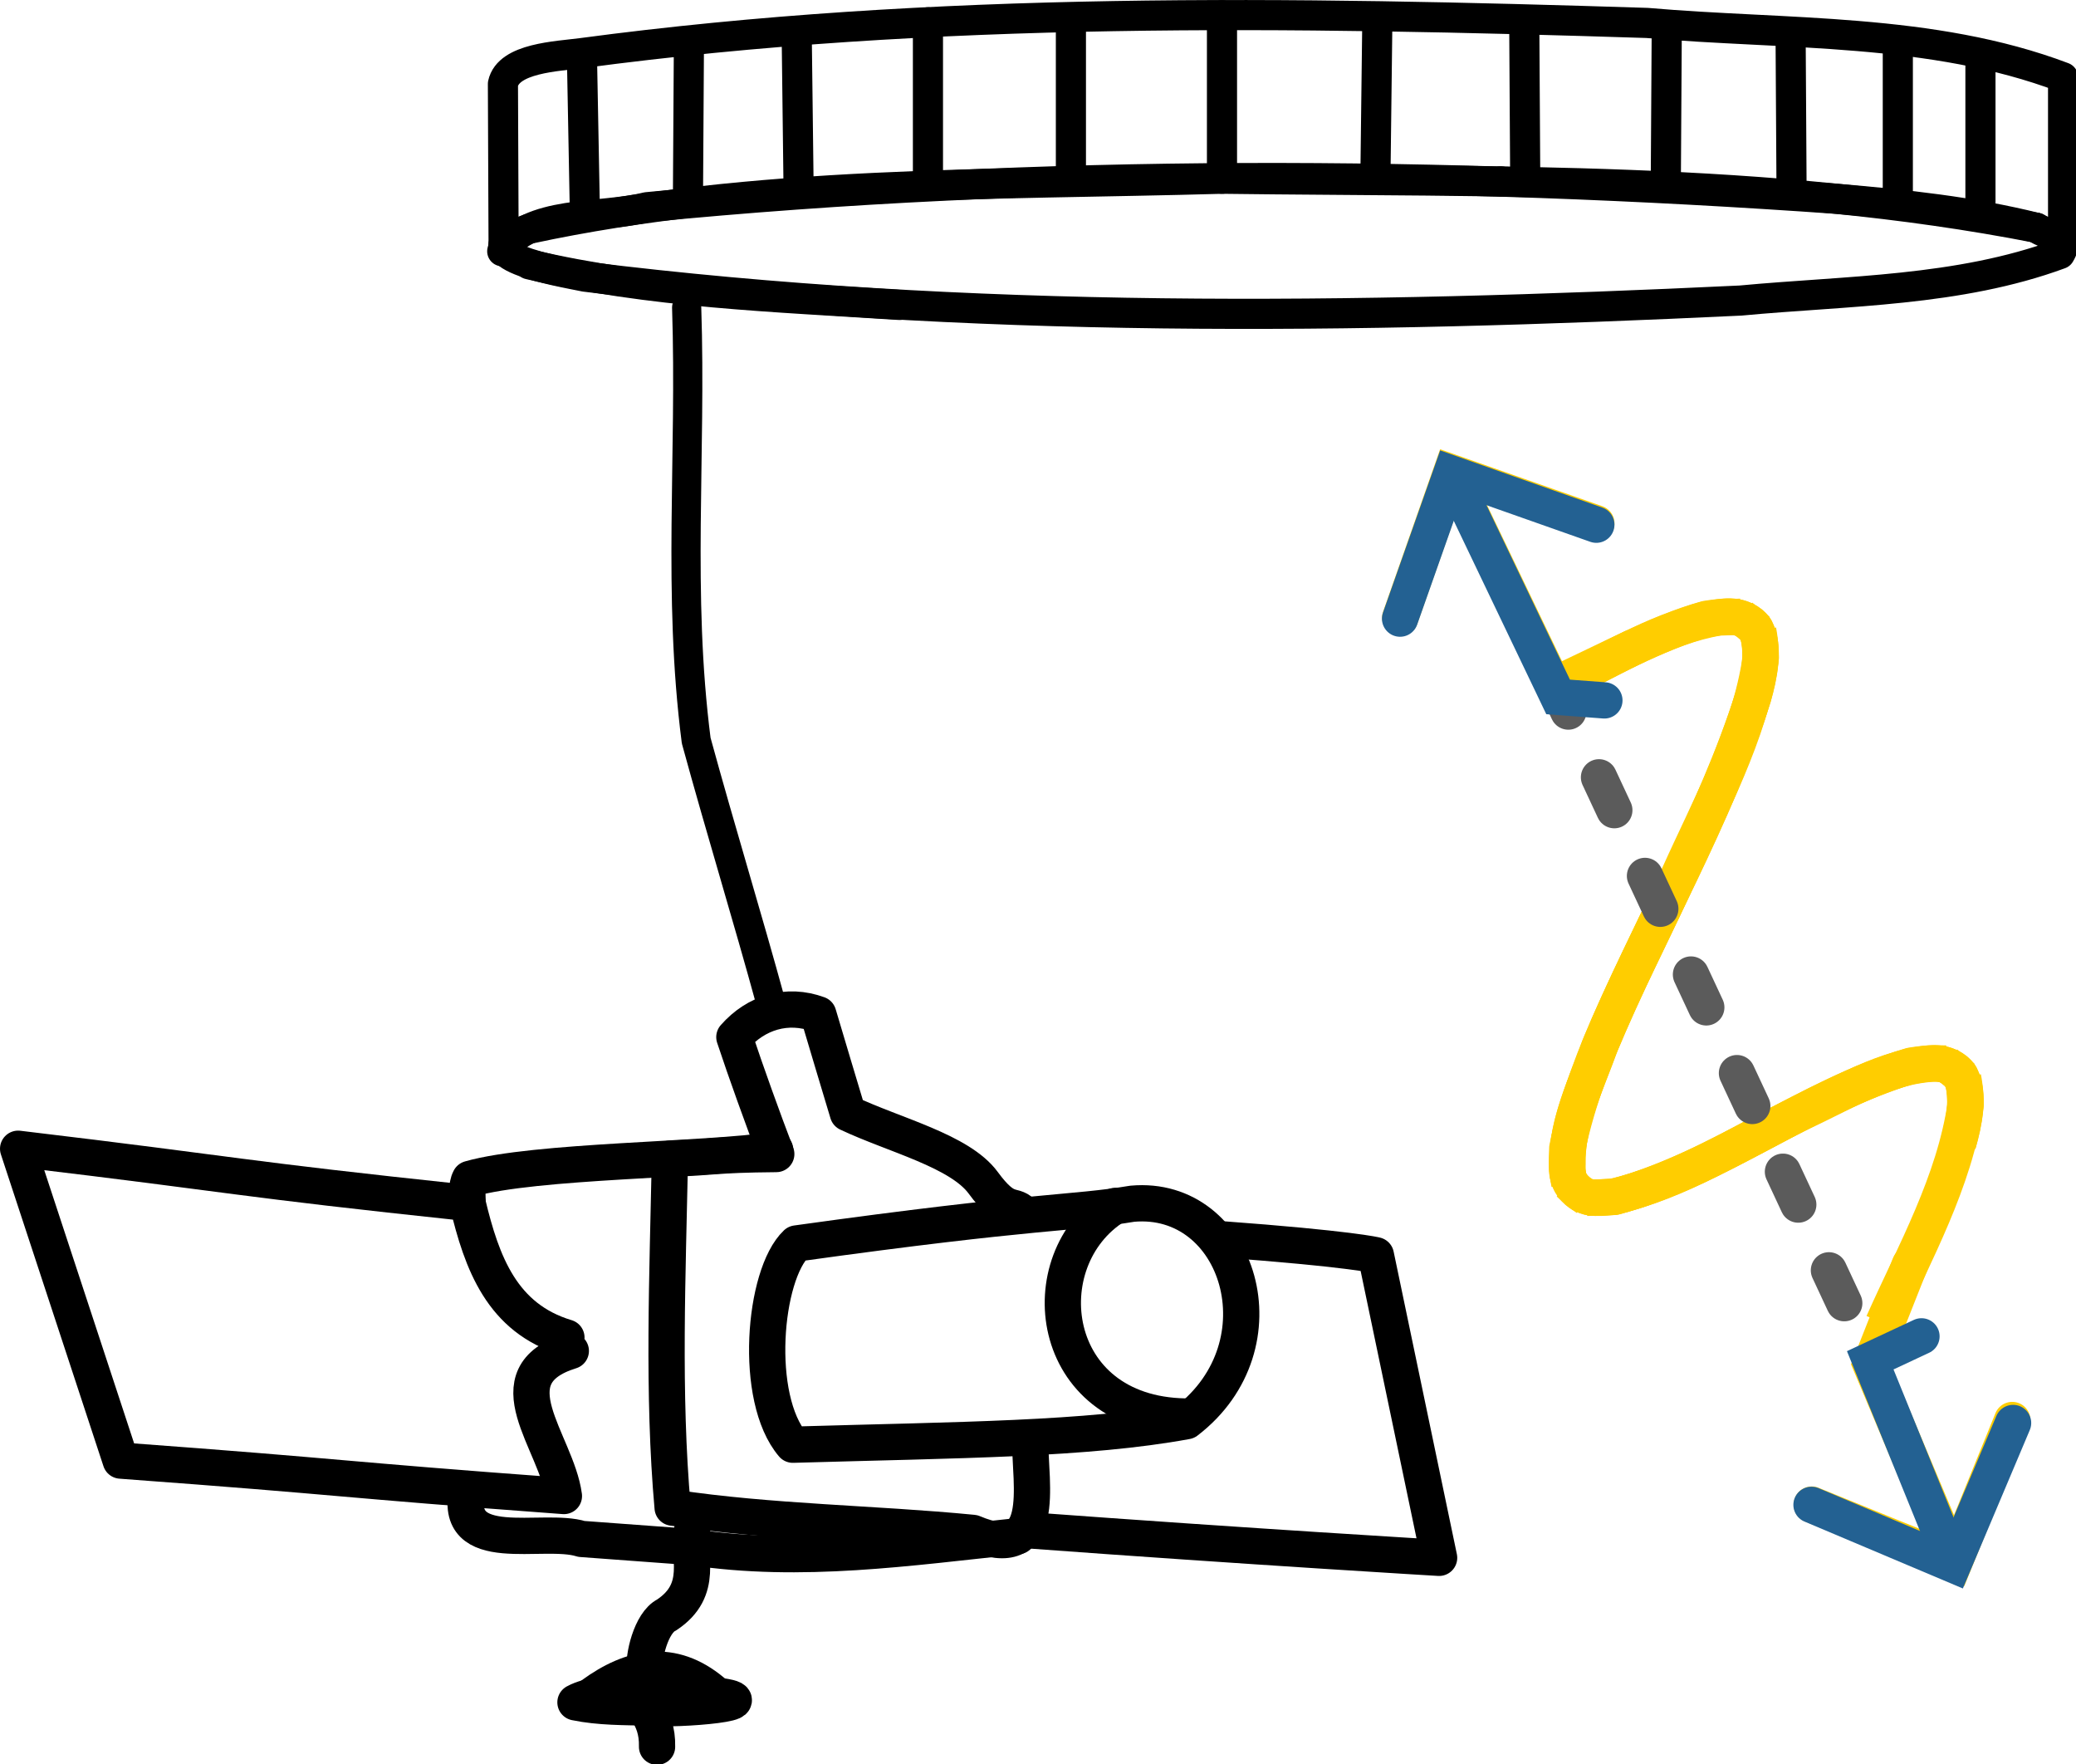
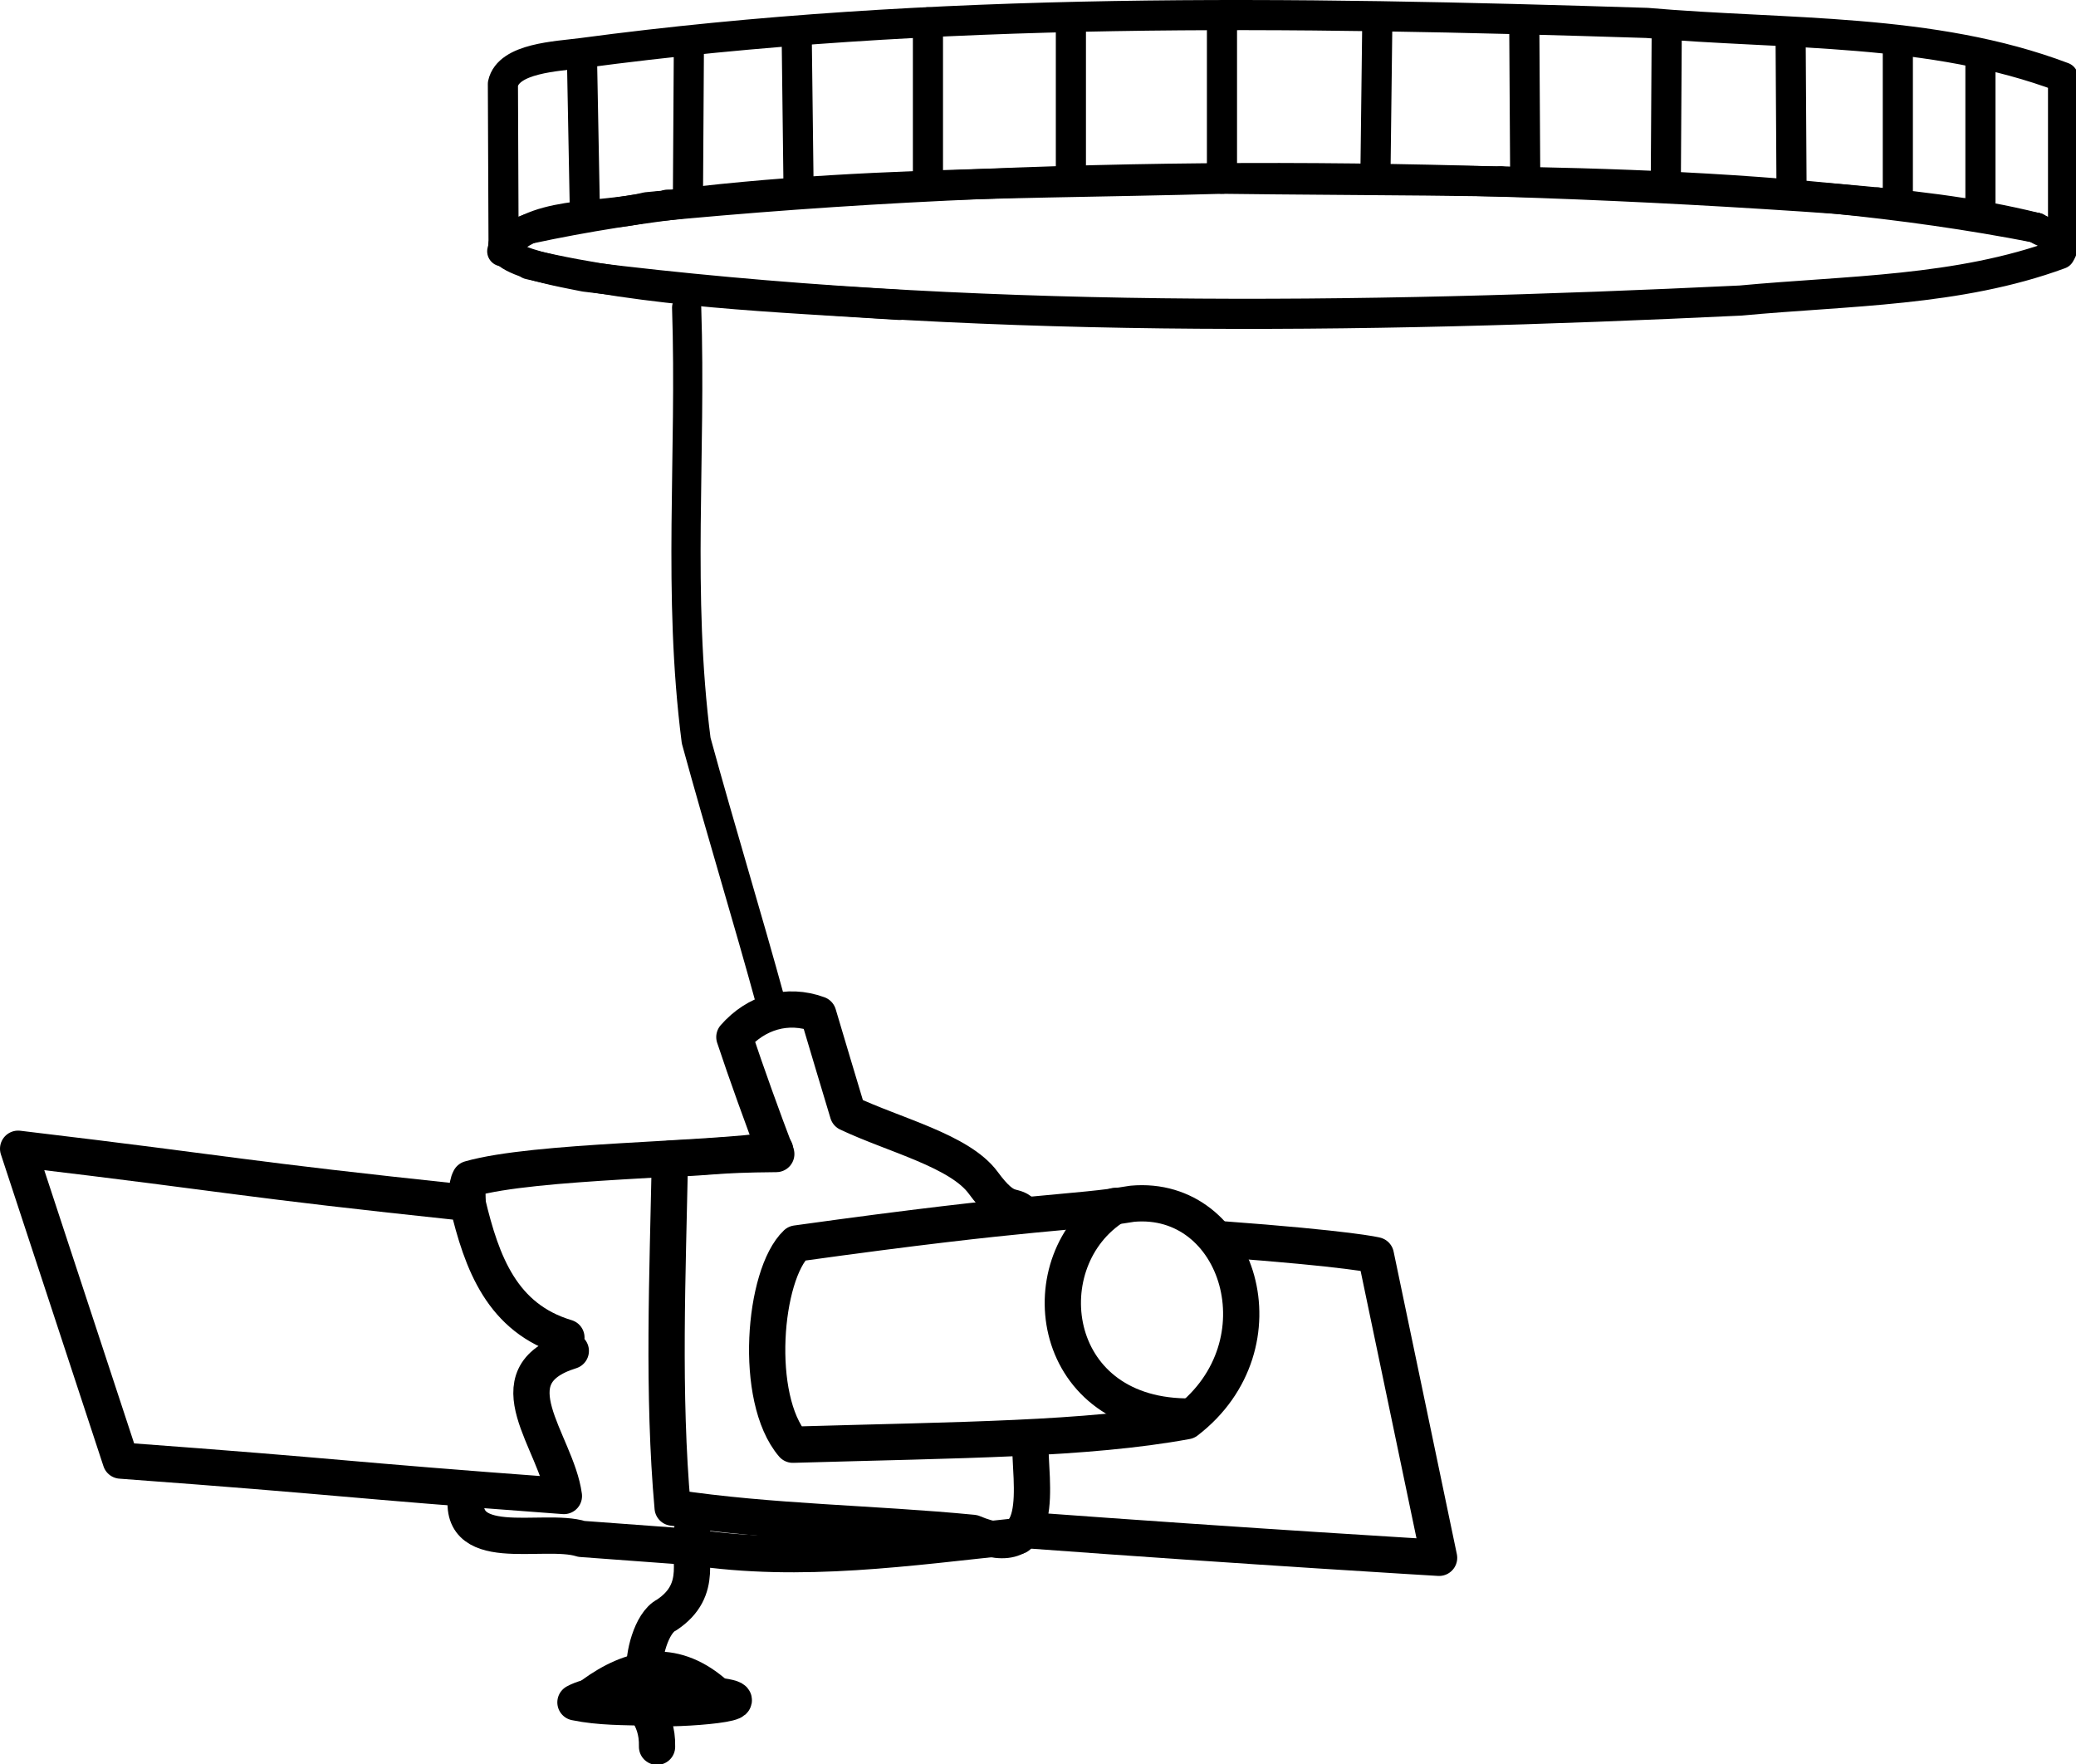
- <svg xmlns="http://www.w3.org/2000/svg" version="1.1" viewBox="0 0 458 389">
-   <defs>
-     <marker id="marker283" overflow="visible" markerHeight="1" markerWidth="1" orient="auto-start-reverse" preserveAspectRatio="xMidYMid" viewBox="0 0 1 1">
-       <path transform="rotate(180 .125 0)" d="m3-3-3 3 3 3" fill="none" stroke="context-stroke" stroke-linecap="round" />
-     </marker>
-     <marker id="ArrowWideRounded" overflow="visible" markerHeight="1" markerWidth="1" orient="auto-start-reverse" preserveAspectRatio="xMidYMid" viewBox="0 0 1 1">
-       <path transform="rotate(180 .125 0)" d="m3-3-3 3 3 3" fill="none" stroke="context-stroke" stroke-linecap="round" />
-     </marker>
-     <marker id="marker277" overflow="visible" markerHeight="1" markerWidth="1" orient="auto-start-reverse" preserveAspectRatio="xMidYMid" viewBox="0 0 1 1">
-       <path transform="rotate(180 .125 0)" d="m3-3-3 3 3 3" fill="none" stroke="context-stroke" stroke-linecap="round" />
-     </marker>
-   </defs>
-   <g id="strokes" fill="none">
-     <g id="HV" transform="translate(-107.75 -45.76)" display="none" stroke-linejoin="round" stroke-width="8">
-       <path d="m490.29 211.78c-12.33-5.838-25.28-10.284-38.056-15.032" stroke="#236192" />
-       <path d="m490.31 211.82c6.742 3.316 14.699 6.715 18.413 13.466 0.013 1.403 0.026 2.805 0.041 4.208" stroke="#236192" />
-       <path d="m508.72 224.74c0.282 2.843 0.281 5.72-2.461 7.439-6.631 6.011-15.85 8.284-24.1 11.397-2.443 0.813-4.887 1.625-7.33 2.438" stroke="#236192" />
-       <path d="m459.32 280.26c10.766-27.373 26.49-52.742 35.283-80.875 1.261-4.731 2.606-10.303 0.478-14.763-2.625-3.517-6.937-2.764-10.764-2.244-11.328 3.268-21.719 9.015-32.111 14.389" stroke="#ffcd00" />
-       <path d="m495.63 185.08c-1.277-1.054-2.557-2.103-3.835-3.155" stroke="#ffcd00" />
-       <path d="m459.3 280.25c4.615-11.63 10.139-22.894 15.489-34.2" stroke="#ffcd00" />
-       <path d="m474.77 246.06c-5.348 11.307-10.869 22.558-15.482 34.188" stroke="#ffcd00" />
-       <path d="m457.81 310.12c-2.684-1.754-4.739-3.843-4.252-7.299-0.334-7.664 3.197-15.42 5.749-22.534" stroke="#ffcd00" />
-       <path d="m453.97 306.97c-1.887-9.231 2.227-18.161 5.326-26.694" stroke="#ffcd00" />
-       <path d="m459.28 280.27c-2.994 8.512-7.563 17.856-5.085 26.909 2.212 2.481 4.901 3.563 8.214 2.804 11.235-1.645 21.286-7.904 31.406-12.809 1.193-0.616 2.387-1.232 3.58-1.848" stroke="#ffcd00" />
-       <path d="m497.36 295.31c-11.242 5.455-22.272 12.529-34.703 14.639-4.489 0.497-5.266 0.233-8.678-2.983" stroke="#ffcd00" />
-       <path d="m519.98 344.58c7.994-17.818 18.124-35.27 21.466-54.694-0.22-3.485-0.144-7.129-3.755-8.795-3.636-1.292-8.287-0.29-11.962 1.11-21.452 7.215-39.852 21.909-61.803 27.729-2.046 0.068-4.091 0.138-6.137 0.205" stroke="#ffcd00" />
-       <path d="m539.79 297.94c1.261-4.731 2.606-10.303 0.478-14.763-2.625-3.517-6.937-2.764-10.764-2.244-11.34 3.26-21.667 9.018-32.12 14.37" stroke="#ffcd00" />
-       <path d="m540.82 283.64c-1.277-1.053-2.557-2.104-3.836-3.155" stroke="#ffcd00" />
-       <path d="m452.2 196.77 3e-3 -5e-3" stroke="#236192" />
-       <path d="m452.2 196.76c12.781 4.761 25.743 9.201 38.085 15.047" stroke="#236192" />
-       <path d="m490.29 211.79c-12.335-5.838-25.288-10.286-38.068-15.035" stroke="#236192" />
-       <path d="m508.73 224.72c-4.554-6.276-11.525-9.704-18.413-12.918" stroke="#236192" />
-       <path d="m474.81 246.04c10.5-3.813 22.063-6.373 30.965-13.323 2.829-1.945 3.575-4.926 2.861-8.116-4.523-6.221-11.494-9.611-18.318-12.808" stroke="#236192" />
-       <path d="m497.4 295.3c-17.788-6.962-36.786-12.245-52.494-23.393-2.387-2.47-4.922-4.884-4.058-8.597 2.152-5.004 8.064-7.343 12.783-9.719 16.847-7.319 35.635-10.295 51.351-20.017 1.27-1.359 2.541-2.717 3.811-4.076" stroke="#236192" />
-       <path d="m440.84 262.57c6.295-7.959 16.812-10.336 25.88-13.836 2.692-0.895 5.383-1.79 8.075-2.685" stroke="#236192" />
-       <path d="m474.8 246.02c-10.503 3.817-22.071 6.374-30.975 13.328-2.829 1.944-3.575 4.925-2.861 8.115 6.775 8.938 18.034 12.503 27.861 17.045 22.036 9.075 45.001 15.87 66.653 25.861" stroke="#236192" />
-       <path d="m440.87 267.33c-0.016-1.59-0.032-3.179-0.046-4.769" stroke="#236192" />
-       <path d="m440.86 267.34c6.725 8.897 17.938 12.549 27.747 17.064 9.521 3.85 19.146 7.405 28.799 10.909" stroke="#236192" />
-       <path d="m535.48 310.35c-12.335-5.838-25.288-10.286-38.068-15.035" stroke="#236192" />
-       <path d="m535.49 310.34c-12.331-5.838-25.28-10.285-38.057-15.032" stroke="#236192" />
-       <path d="m553.92 323.28c-4.555-6.276-11.526-9.705-18.414-12.918" stroke="#236192" />
-       <path d="m520 344.6c10.5-3.814 22.065-6.372 30.965-13.324 2.83-1.942 3.576-4.927 2.861-8.115-4.522-6.222-11.494-9.611-18.317-12.808" stroke="#236192" />
-       <path d="m535.5 310.38c6.741 3.316 14.701 6.715 18.412 13.466 0.014 1.403 0.027 2.805 0.041 4.208" stroke="#236192" />
-       <path d="m553.91 323.29c0.281 2.843 0.281 5.719-2.461 7.439-6.632 6.011-15.85 8.284-24.1 11.397-2.443 0.812-4.886 1.625-7.33 2.437" stroke="#236192" />
-       <path d="m550.17 332.13c1.269-1.359 2.541-2.716 3.81-4.076" stroke="#236192" />
-       <path d="m487.47 218.84c3.855-8.798 7.128-17.797 8.796-27.513-0.202-2.074-0.448-4.191-0.625-6.239" stroke="#ffcd00" />
-       <path d="m497.42 295.32c11.23-5.459 22.252-12.503 34.665-14.646 1.635-0.054 3.269-0.109 4.904-0.164" stroke="#ffcd00" />
-       <path d="m519.99 344.6c7.996-17.824 18.134-35.282 21.471-54.714-0.203-2.074-0.449-4.191-0.625-6.239" stroke="#ffcd00" />
+ <svg xmlns="http://www.w3.org/2000/svg" version="1.1" width="458" height="389" id="svg261" xml:space="preserve">
+   <defs id="defs261" />
+   <g id="strokes">
+     <g id="g283" style="display:inline" transform="translate(-106.2403,-94.10482)">
+       <path fill="none" stroke-width="12" stroke-linecap="butt" stroke-opacity="1" stroke="#000000" stroke-linejoin="round" d="m 277.254,347.747 c -15.244,2.351 -52.915,2.287 -67.354,6.403 -0.87,1.632 -0.436,3.547 -0.519,5.312" id="path2" style="stroke-width:8;stroke-linecap:round;stroke-dasharray:none" />
+       <path fill="none" stroke-width="12" stroke-linecap="butt" stroke-opacity="1" stroke="#000000" stroke-linejoin="round" d="m 209.381,422.536 c -3.549,15.207 16.674,8.335 25.145,11.035 6.979,0.515 13.959,1.03 20.938,1.545" id="path5" style="stroke-width:8;stroke-linecap:round;stroke-dasharray:none" />
+       <path fill="none" stroke-width="12" stroke-linecap="butt" stroke-opacity="1" stroke="#000000" stroke-linejoin="round" d="M 367.707,406.567 C 337.25,406.046 333.271,372.035 352.233,360.128" id="path8" style="stroke-width:8;stroke-linecap:round;stroke-dasharray:none" />
+       <path fill="none" stroke-width="12" stroke-linecap="butt" stroke-opacity="1" stroke="#000000" stroke-linejoin="round" d="m 332.997,431.658 c 49.741,3.671 90.731,6.082 90.731,6.082 L 409.778,370.996 c 0,0 -5.374,-1.411 -34.498,-3.56" id="path9" style="stroke-width:8;stroke-linecap:round;stroke-dasharray:none" />
+       <path fill="none" stroke-width="12" stroke-linecap="butt" stroke-opacity="1" stroke="#000000" stroke-linejoin="round" d="m 258.9,435.37 c 24.194,3.651 47.802,0.101 71.895,-2.4" id="path10" style="stroke-width:8;stroke-linecap:round;stroke-dasharray:none" />
+       <path fill="none" stroke-width="12" stroke-linecap="butt" stroke-opacity="1" stroke="#000000" stroke-linejoin="round" d="m 231.199,389.148 c -14.198,-4.256 -18.664,-16.438 -21.818,-29.686 -52.226,-5.542 -48.89,-5.962 -99.141,-11.958 7.54,22.93 15.087,45.857 22.627,68.787 51.604,3.808 46.175,4.006 97.779,7.814 -1.616,-11.987 -16.173,-26.504 1.523,-32.006" id="path11" style="stroke-width:8;stroke-linecap:round;stroke-dasharray:none" />
+       <path fill="none" stroke-width="12" stroke-linecap="butt" stroke-opacity="1" stroke="#000000" stroke-linejoin="round" d="m 257.726,161.95 c 1.077,32.762 -2.081,63.018 2.101,95.518 5.542,20.231 11.083,38.137 16.624,58.368" id="path14" style="stroke-width:6.441;stroke-linecap:round;stroke-dasharray:none" />
+       <path fill="none" stroke-width="12" stroke-linecap="butt" stroke-opacity="1" stroke="#000000" stroke-linejoin="round" d="m 281.949,368.402 c -7.263,6.908 -9.546,34.123 -0.796,44.389 36.927,-1.072 64.768,-1.136 86.848,-5.193 21.957,-16.828 11.578,-50.08 -11.96,-47.963 -13.413,2.226 -20.368,1.277 -74.092,8.767 z" id="path15" style="stroke-width:8;stroke-linecap:round;stroke-dasharray:none" />
+       <path fill="none" stroke-width="12" stroke-linecap="butt" stroke-opacity="1" stroke="#000000" stroke-linejoin="round" d="m 331.691,361.526 c -2.066,-2.044 -3.347,0.557 -8.529,-6.509 -5.182,-7.066 -19.663,-10.529 -29.869,-15.37 -2.203,-7.222 -4.335,-14.518 -6.524,-21.796 -6.892,-2.522 -13.722,-0.432 -18.515,5.022 2.539,7.669 6.366,18.273 9.245,25.795 -14.007,0.121 -13.585,0.718 -23.463,1.034 -0.499,25.396 -1.636,51.886 0.601,76.967 21.626,3.273 44.255,3.427 66.244,5.569 16.591,7.007 12.601,-10.679 12.635,-20.415" id="path16" style="stroke-width:8;stroke-linecap:round;stroke-dasharray:none" />
+       <path fill="none" stroke-width="12" stroke-linecap="butt" stroke-opacity="1" stroke="#000000" stroke-linejoin="round" d="m 561.386,147.226 v -36.076 c -28.986,-10.964 -61.189,-9.325 -91.776,-11.989 -78.31,-2.484 -157.236,-3.748 -235.041,6.651 -5.495,0.723 -16.152,1.083 -17.38,6.792 l 0.147,35.221" id="path34" style="stroke-width:6.647;stroke-linecap:round;stroke-dasharray:none" />
+       <path fill="none" stroke-width="12" stroke-linecap="butt" stroke-opacity="1" stroke="#000000" stroke-linejoin="round" d="m 555.466,144.351 c 1.974,0.958 3.947,1.917 5.92,2.875" id="path35" style="stroke-width:6.647;stroke-linecap:round;stroke-dasharray:none" />
+       <path fill="none" stroke-width="12" stroke-linecap="butt" stroke-opacity="1" stroke="#000000" stroke-linejoin="round" d="m 543.157,107.464 v 34.168" id="path38" style="stroke-width:6.647;stroke-linecap:round;stroke-dasharray:none" />
+       <path fill="none" stroke-width="12" stroke-linecap="butt" stroke-opacity="1" stroke="#000000" stroke-linejoin="round" d="m 217.042,149.535 c 5.884,-9.185 21.65,-7.149 31.875,-9.715 87.3,-8.519 175.463,-8.022 262.907,-1.827 14.654,1.244 29.347,2.794 43.642,6.358" id="path39" style="stroke-width:6.647;stroke-linecap:round;stroke-dasharray:none" />
+       <path fill="none" stroke-width="12" stroke-linecap="butt" stroke-opacity="1" stroke="#000000" stroke-linejoin="round" d="m 524.933,103.094 c 0,12.026 0,24.051 0,36.077" id="path40" style="stroke-width:6.647;stroke-linecap:round;stroke-dasharray:none" />
+       <path fill="none" stroke-width="12" stroke-linecap="butt" stroke-opacity="1" stroke="#000000" stroke-linejoin="round" d="m 501.28,102.261 0.212,34.804" id="path41" style="stroke-width:6.647;stroke-linecap:round;stroke-dasharray:none" />
+       <path fill="none" stroke-width="12" stroke-linecap="butt" stroke-opacity="1" stroke="#000000" stroke-linejoin="round" d="m 473.949,101.013 -0.212,34.38" id="path42" style="stroke-width:6.647;stroke-linecap:round;stroke-dasharray:none" />
+       <path fill="none" stroke-width="12" stroke-linecap="butt" stroke-opacity="1" stroke="#000000" stroke-linejoin="round" d="m 442.522,99.629 0.212,34.592" id="path43" style="stroke-width:6.647;stroke-linecap:round;stroke-dasharray:none" />
+       <path fill="none" stroke-width="12" stroke-linecap="butt" stroke-opacity="1" stroke="#000000" stroke-linejoin="round" d="m 410.098,98.788 -0.424,34.805" id="path44" style="stroke-width:6.647;stroke-linecap:round;stroke-dasharray:none" />
+       <path fill="none" stroke-width="12" stroke-linecap="butt" stroke-opacity="1" stroke="#000000" stroke-linejoin="round" d="m 375.827,97.456 c 0,12.025 0,24.051 0,36.076" id="path45" style="stroke-width:6.647;stroke-linecap:round;stroke-dasharray:none" />
+       <path fill="none" stroke-width="12" stroke-linecap="butt" stroke-opacity="1" stroke="#000000" stroke-linejoin="round" d="m 342.496,97.967 c 0,12.025 0,24.051 0,36.076" id="path46" style="stroke-width:6.647;stroke-linecap:round;stroke-dasharray:none" />
+       <path fill="none" stroke-width="12" stroke-linecap="butt" stroke-opacity="1" stroke="#000000" stroke-linejoin="round" d="m 310.959,99.028 c 0,12.026 0,24.051 0,36.077" id="path47" style="stroke-width:6.647;stroke-linecap:round;stroke-dasharray:none" />
+       <path fill="none" stroke-width="12" stroke-linecap="butt" stroke-opacity="1" stroke="#000000" stroke-linejoin="round" d="m 282.006,101.872 0.424,34.804" id="path48" style="stroke-width:6.647;stroke-linecap:round;stroke-dasharray:none" />
+       <path fill="none" stroke-width="12" stroke-linecap="butt" stroke-opacity="1" stroke="#000000" stroke-linejoin="round" d="m 258.217,104.741 -0.212,33.956" id="path49" style="stroke-width:6.647;stroke-linecap:round;stroke-dasharray:none" />
+       <path fill="none" stroke-width="12" stroke-linecap="butt" stroke-opacity="1" stroke="#000000" stroke-linejoin="round" d="m 234.632,106.724 0.636,33.744" id="path50" style="stroke-width:6.647;stroke-linecap:round;stroke-dasharray:none" />
+       <path fill="none" stroke-width="12" stroke-linecap="butt" stroke-opacity="1" stroke="#000000" stroke-linejoin="round" d="M 304.691,161.367 C 277.367,159.592 249.709,158.714 222.963,152.409" id="path54" style="stroke-width:6.647;stroke-linecap:round;stroke-dasharray:none" />
+       <path fill="none" stroke-width="12" stroke-linecap="butt" stroke-opacity="1" stroke="#000000" stroke-linejoin="round" d="m 235.271,155.129 c 84.491,10.496 170.071,9.329 254.975,5.272 23.554,-2.211 48.036,-2.003 70.443,-10.257 2.608,-4.274 -2.831,-3.912 -5.223,-5.794 -59.035,-11.525 -119.728,-10.048 -179.639,-10.819 -50.989,1.437 -102.817,0.299 -152.865,11.04 -16.28,5.604 6.881,9.435 12.309,10.557" id="path57" style="stroke-width:6.647;stroke-linecap:round;stroke-dasharray:none" />
+       <path fill="none" stroke-width="12" stroke-linecap="butt" stroke-opacity="1" stroke="#000000" stroke-linejoin="round" d="m 245.219,467.26 c 1.819,2.198 6.158,5.088 5.977,12.155" id="path66" style="stroke-width:8;stroke-linecap:round;stroke-dasharray:none" />
+       <path fill="none" stroke-width="12" stroke-linecap="butt" stroke-opacity="1" stroke="#000000" stroke-linejoin="round" d="m 248.518,462.504 c -0.442,-2.748 1.323,-10.44 4.772,-12.143 8.529,-5.628 4.51,-13.163 5.61,-18.548" id="path68" style="stroke-width:8;stroke-linecap:round;stroke-dasharray:none" />
+       <path fill="none" stroke-width="12" stroke-linecap="butt" stroke-opacity="1" stroke="#000000" stroke-linejoin="round" d="m 263.377,467.23 c -8.824,-7.339 -17.686,-5.651 -26.48,0.774" id="path72" style="stroke-width:8;stroke-linecap:round;stroke-dasharray:none" />
+       <path fill="none" stroke-width="12" stroke-linecap="butt" stroke-opacity="1" stroke="#000000" stroke-linejoin="round" d="m 263.018,467.984 c -9.17,-0.016 -23.519,-1.779 -29.823,1.643 5.328,1.101 10.839,1.019 16.256,1.154 5.945,0.688 28.726,-1.227 13.567,-2.797 z" id="path73" style="stroke-width:8;stroke-linecap:round;stroke-dasharray:none" />
+       <path fill="none" stroke-width="12" stroke-linecap="butt" stroke-opacity="1" stroke="#000000" stroke-linejoin="round" d="m 253.496,139.254 v 0" id="path246" style="stroke-width:6.647;stroke-linecap:round;stroke-dasharray:none" />
+       <path fill="none" stroke-width="12" stroke-linecap="butt" stroke-opacity="1" stroke="#000000" stroke-linejoin="round" d="m 276.937,137.131 v 0" id="path250" style="stroke-width:6.647;stroke-linecap:round;stroke-dasharray:none" />
+       <path fill="none" stroke-width="12" stroke-linecap="butt" stroke-opacity="1" stroke="#000000" stroke-linejoin="round" d="m 304.691,135.449 v 0" id="path252" style="stroke-width:6.647;stroke-linecap:round;stroke-dasharray:none" />
+       <path fill="none" stroke-width="12" stroke-linecap="butt" stroke-opacity="1" stroke="#000000" stroke-linejoin="round" d="m 335.695,134.271 v 0" id="path253" style="stroke-width:6.647;stroke-linecap:round;stroke-dasharray:none" />
+       <path fill="none" stroke-width="12" stroke-linecap="butt" stroke-opacity="1" stroke="#000000" stroke-linejoin="round" d="m 341.171,134.088 v 0" id="path254" style="stroke-width:6.647;stroke-linecap:round;stroke-dasharray:none" />
+       <path fill="none" stroke-width="12" stroke-linecap="butt" stroke-opacity="1" stroke="#000000" stroke-linejoin="round" d="m 437.328,134.118 h -8.3e-4" id="path255" style="stroke-width:6.647;stroke-linecap:round;stroke-dasharray:none" />
+       <path fill="none" stroke-width="12" stroke-linecap="butt" stroke-opacity="1" stroke="#000000" stroke-linejoin="round" d="m 467.469,135.156 v 0" id="path256" style="stroke-width:6.647;stroke-linecap:round;stroke-dasharray:none" />
+       <path fill="none" stroke-width="12" stroke-linecap="butt" stroke-opacity="1" stroke="#000000" stroke-linejoin="round" d="m 495.998,136.734 v 0" id="path258" style="stroke-width:6.647;stroke-linecap:round;stroke-dasharray:none" />
+       <path fill="none" stroke-width="12" stroke-linecap="butt" stroke-opacity="1" stroke="#000000" stroke-linejoin="round" d="m 520.424,138.766 v 0" id="path259" style="stroke-width:6.647;stroke-linecap:round;stroke-dasharray:none" />
+       <path fill="none" stroke-width="12" stroke-linecap="butt" stroke-opacity="1" stroke="#000000" stroke-linejoin="round" d="m 539.807,141.18 v 0" id="path260" style="stroke-width:6.647;stroke-linecap:round;stroke-dasharray:none" />
+       <path fill="none" stroke-width="12" stroke-linecap="butt" stroke-opacity="1" stroke="#000000" stroke-linejoin="round" d="m 560.689,146.887 v 0" id="path261" style="stroke-width:6.647;stroke-linecap:round;stroke-dasharray:none" />
    </g>
-     <g id="V" transform="translate(-107.75 -45.904)" stroke="#ffcd00" stroke-linejoin="round" stroke-width="8">
-       <path d="m457.81 310.12c-2.684-1.754-4.739-3.843-4.252-7.299-0.202-9.277 4.248-18.035 7.357-26.633 10.735-25.748 25.238-49.986 33.649-76.647 1.251-4.786 2.698-10.45 0.484-14.944-2.631-3.52-6.984-2.735-10.807-2.195-10.805 2.967-23.538 9.974-31.461 14.074 11.057-5.374 21.929-12.3 34.16-14.359 1.617-0.055 3.235-0.108 4.852-0.163" />
-       <path d="m813.74 985.21 3e-3 0.018" />
-       <path d="m536.98 280.51c-11.382-0.453-21.468 5.982-31.453 10.62-13.862 6.65-27.137 15.536-42.274 18.827-3.128 0.29-6.262 0.589-8.348-2.189-1.926-2.043-1.39-5.868-1.391-8.592 4.481-21.245 15.676-40.257 24.479-59.906 6.988-15.657 15.749-31.178 18.221-48.303-0.24-3.225-0.078-6.666-3.45-8.211-2.489-1.579-6.261-0.556-9.107-0.144-11.098 3.226-21.215 8.931-31.464 14.153" />
-       <path d="m495.63 185.08c-1.277-1.054-2.557-2.103-3.835-3.155" />
-       <path d="m453.97 306.97c-2.046-10.433 3.202-20.367 6.569-29.971 10.813-25.983 25.416-50.437 33.976-77.306 1.484-4.973 2.127-9.515 1.131-14.608" />
-       <path d="m539.76 298.09c1.25-4.786 2.698-10.45 0.484-14.944-2.631-3.52-6.984-2.735-10.807-2.195-23.025 6.797-42.306 22.766-65.504 28.955-5.007 0.014-5.556 1.378-9.948-2.94" />
-       <path d="m523.19 337.82c6.987-15.658 15.748-31.178 18.221-48.303-0.24-3.226-0.079-6.666-3.451-8.212-2.49-1.577-6.26-0.556-9.106-0.143-22.784 6.852-41.919 22.641-64.926 28.763-2.046 0.068-4.091 0.138-6.137 0.205" />
-       <path d="m540.82 283.64c-1.277-1.053-2.557-2.104-3.836-3.155" />
-       <path d="m539.71 298.25c1.484-4.973 2.126-9.515 1.131-14.608" />
-     </g>
-     <g id="H" transform="translate(-107.75 -45.904)" display="none" stroke="#236192" stroke-linejoin="round" stroke-width="8">
-       <path d="m440.84 262.57c6.295-7.959 16.812-10.336 25.88-13.836 12.999-4.802 27.246-7.62 38.704-15.636 2.158-1.976 4.138-4.022 3.335-7.151-0.5-2.942-3.626-5.333-5.906-7.199-15.523-10.056-33.539-15.456-50.651-21.981 17.789 6.963 36.79 12.243 52.498 23.394 2.877 3.331 4.662 3.88 4.066 9.334" />
-       <path d="m452.2 196.77 0.01-0.013" />
-       <path d="m508.73 224.72c-6.781-9-18.076-12.601-27.95-17.151-9.44-3.829-19.019-7.331-28.571-10.833" />
-       <path d="m508.72 224.74c0.282 2.843 0.281 5.72-2.461 7.439-6.631 6.011-15.85 8.284-24.1 11.397-12.775 4.712-26.784 7.5-38.009 15.428-2.349 1.997-4.065 4.241-3.3 7.45 1.716 4.518 6.547 7.426 10.682 9.84 27.851 14.815 59.085 21.883 87.426 35.684 5.518 3.088 12.243 6.173 14.962 12.055 0.013 1.341 0.026 2.683 0.039 4.024" />
-       <path d="m550.61 331.66c2.158-1.975 4.14-4.022 3.335-7.151-0.498-2.942-3.626-5.333-5.905-7.199-18.729-11.89-40.459-17.744-60.964-25.796-14.51-5.781-30.094-10.405-42.559-20.041-2.27-2.26-4.447-4.555-3.675-7.979 1.102-3.349 4.766-5.925 7.997-7.452 17.875-9.462 38.967-11.705 56.169-22.503 1.259-1.347 2.519-2.694 3.778-4.041" />
-       <path d="m440.87 267.33c-0.016-1.59-0.032-3.179-0.046-4.769" />
-       <path d="m440.86 267.34c6.725 8.896 17.938 12.55 27.747 17.064 24.738 10.383 51.016 17.29 74.724 29.983 4.359 2.28 7.632 4.988 10.594 8.896" />
-       <path d="m553.91 323.29c0.281 2.843 0.281 5.719-2.461 7.439-6.632 6.011-23.791 11.533-32.041 14.646" />
-     </g>
-     <g transform="translate(-106.24 -94.105)" stroke-linecap="round">
-       <path d="m277.25 347.75c-15.244 2.351-52.915 2.287-67.354 6.403-0.87 1.632-0.436 3.547-0.519 5.312" stroke="#000" stroke-linejoin="round" stroke-width="8" />
-       <path d="m209.38 422.54c-3.549 15.207 16.674 8.335 25.145 11.035 6.979 0.515 13.959 1.03 20.938 1.545" stroke="#000" stroke-linejoin="round" stroke-width="8" />
-       <path d="m367.71 406.57c-30.458-0.521-34.437-34.532-15.474-46.439" stroke="#000" stroke-linejoin="round" stroke-width="8" />
-       <path d="m333 431.66c49.741 3.671 90.731 6.082 90.731 6.082l-13.95-66.744s-5.374-1.411-34.498-3.56" stroke="#000" stroke-linejoin="round" stroke-width="8" />
-       <path d="m258.9 435.37c24.194 3.651 47.802 0.101 71.895-2.4" stroke="#000" stroke-linejoin="round" stroke-width="8" />
-       <path d="m231.2 389.15c-14.198-4.256-18.664-16.438-21.818-29.686-52.226-5.542-48.89-5.962-99.141-11.958 7.54 22.93 15.087 45.857 22.627 68.787 51.604 3.808 46.175 4.006 97.779 7.814-1.616-11.987-16.173-26.504 1.523-32.006" stroke="#000" stroke-linejoin="round" stroke-width="8" />
-       <path d="m257.73 161.95c1.077 32.762-2.08 63.018 2.101 95.518 5.542 20.231 11.083 38.137 16.624 58.368" stroke="#000" stroke-linejoin="round" stroke-width="6.441" />
-       <path d="m281.95 368.4c-7.263 6.908-9.546 34.123-0.796 44.389 36.927-1.071 64.768-1.136 86.848-5.193 21.957-16.828 11.578-50.08-11.96-47.963-13.413 2.226-20.368 1.277-74.092 8.767z" stroke="#000" stroke-linejoin="round" stroke-width="8" />
-       <path d="m331.69 361.53c-2.066-2.044-3.347 0.557-8.529-6.509s-19.664-10.529-29.87-15.37c-2.203-7.223-4.335-14.518-6.524-21.796-6.892-2.522-13.722-0.432-18.515 5.022 2.539 7.669 6.366 18.273 9.245 25.795-14.007 0.121-13.585 0.718-23.463 1.034-0.499 25.396-1.636 51.886 0.601 76.967 21.626 3.273 44.255 3.427 66.244 5.569 16.591 7.007 12.601-10.679 12.635-20.415" stroke="#000" stroke-linejoin="round" stroke-width="8" />
-       <path d="m561.39 147.23v-36.076c-28.986-10.964-61.189-9.325-91.776-11.989-78.31-2.484-157.24-3.748-235.04 6.651-5.495 0.723-16.152 1.083-17.38 6.792l0.147 35.221" stroke="#000" stroke-linejoin="round" stroke-width="6.647" />
-       <path d="m555.47 144.35c1.974 0.958 3.947 1.917 5.92 2.875" stroke="#000" stroke-linejoin="round" stroke-width="6.647" />
-       <path d="m543.16 107.46v34.168" stroke="#000" stroke-linejoin="round" stroke-width="6.647" />
-       <path d="m217.04 149.53c5.884-9.185 21.65-7.149 31.875-9.715 87.3-8.519 175.46-8.022 262.91-1.827 14.654 1.244 29.347 2.794 43.642 6.358" stroke="#000" stroke-linejoin="round" stroke-width="6.647" />
-       <path d="m524.93 103.09v36.077" stroke="#000" stroke-linejoin="round" stroke-width="6.647" />
-       <path d="m501.28 102.26 0.212 34.804" stroke="#000" stroke-linejoin="round" stroke-width="6.647" />
-       <path d="m473.95 101.01-0.212 34.38" stroke="#000" stroke-linejoin="round" stroke-width="6.647" />
-       <path d="m442.52 99.629 0.212 34.592" stroke="#000" stroke-linejoin="round" stroke-width="6.647" />
-       <path d="m410.1 98.788-0.424 34.805" stroke="#000" stroke-linejoin="round" stroke-width="6.647" />
-       <path d="m375.83 97.456v36.076" stroke="#000" stroke-linejoin="round" stroke-width="6.647" />
-       <path d="m342.5 97.967v36.076" stroke="#000" stroke-linejoin="round" stroke-width="6.647" />
-       <path d="m310.96 99.028v36.077" stroke="#000" stroke-linejoin="round" stroke-width="6.647" />
-       <path d="m282.01 101.87 0.424 34.804" stroke="#000" stroke-linejoin="round" stroke-width="6.647" />
-       <path d="m258.22 104.74-0.212 33.956" stroke="#000" stroke-linejoin="round" stroke-width="6.647" />
-       <path d="m234.63 106.72 0.636 33.744" stroke="#000" stroke-linejoin="round" stroke-width="6.647" />
-       <path d="m304.69 161.37c-27.324-1.775-54.982-2.653-81.729-8.958" stroke="#000" stroke-linejoin="round" stroke-width="6.647" />
-       <path d="m235.27 155.13c84.491 10.496 170.07 9.329 254.98 5.272 23.554-2.211 48.036-2.003 70.443-10.257 2.608-4.274-2.831-3.912-5.223-5.794-59.035-11.525-119.73-10.048-179.64-10.819-50.989 1.437-102.82 0.299-152.86 11.04-16.28 5.604 6.881 9.435 12.309 10.557" stroke="#000" stroke-linejoin="round" stroke-width="6.647" />
-       <path d="m245.22 467.26c1.819 2.198 6.158 5.088 5.977 12.155" stroke="#000" stroke-linejoin="round" stroke-width="8" />
-       <path d="m248.52 462.5c-0.442-2.748 1.323-10.44 4.772-12.143 8.529-5.628 4.51-13.163 5.61-18.548" stroke="#000" stroke-linejoin="round" stroke-width="8" />
-       <path d="m263.38 467.23c-8.824-7.339-17.686-5.651-26.48 0.774" stroke="#000" stroke-linejoin="round" stroke-width="8" />
-       <path d="m263.02 467.98c-9.17-0.016-23.519-1.779-29.823 1.643 5.328 1.101 10.839 1.019 16.256 1.154 5.945 0.688 28.726-1.227 13.567-2.797z" stroke="#000" stroke-linejoin="round" stroke-width="8" />
-       <path d="m253.5 139.25" stroke="#000" stroke-linejoin="round" stroke-width="6.647" />
-       <path d="m276.94 137.13" stroke="#000" stroke-linejoin="round" stroke-width="6.647" />
-       <path d="m304.69 135.45" stroke="#000" stroke-linejoin="round" stroke-width="6.647" />
-       <path d="m335.69 134.27" stroke="#000" stroke-linejoin="round" stroke-width="6.647" />
-       <path d="m341.17 134.09" stroke="#000" stroke-linejoin="round" stroke-width="6.647" />
-       <path d="m437.33 134.12h-8.3e-4" stroke="#000" stroke-linejoin="round" stroke-width="6.647" />
-       <path d="m467.47 135.16" stroke="#000" stroke-linejoin="round" stroke-width="6.647" />
-       <path d="m496 136.73" stroke="#000" stroke-linejoin="round" stroke-width="6.647" />
-       <path d="m520.42 138.77" stroke="#000" stroke-linejoin="round" stroke-width="6.647" />
-       <path d="m539.81 141.18" stroke="#000" stroke-linejoin="round" stroke-width="6.647" />
-       <path d="m560.69 146.89" stroke="#000" stroke-linejoin="round" stroke-width="6.647" />
-       <path d="m448.86 243.82 70.671 151.51" stroke="#5b5b5b" stroke-dasharray="8, 16" stroke-width="8" />
-     </g>
-     <path d="m360.1 142.87-17.377 8.312-21.695-45.177" marker-end="url(#marker277)" stroke="#ffcd00" stroke-linecap="round" stroke-width="8" />
-     <path id="V_TRANSMIT" d="m421.36 278.95-8.678 21.951 17.692 41.932" marker-end="url(#ArrowWideRounded)" stroke="#ffcd00" stroke-linecap="round" stroke-width="8" />
-     <path id="H_RECEIVE" d="m321.03 106.26 22.716 47.474 10.21 0.766" marker-start="url(#ArrowWideRounded)" stroke="#236192" stroke-linecap="round" stroke-width="8" />
-     <path id="H_TRANSMIT" d="m423.91 294.78-11.305 5.285 17.555 43.239" marker-end="url(#marker283)" stroke="#236192" stroke-linecap="round" stroke-width="8" />
  </g>
</svg>
